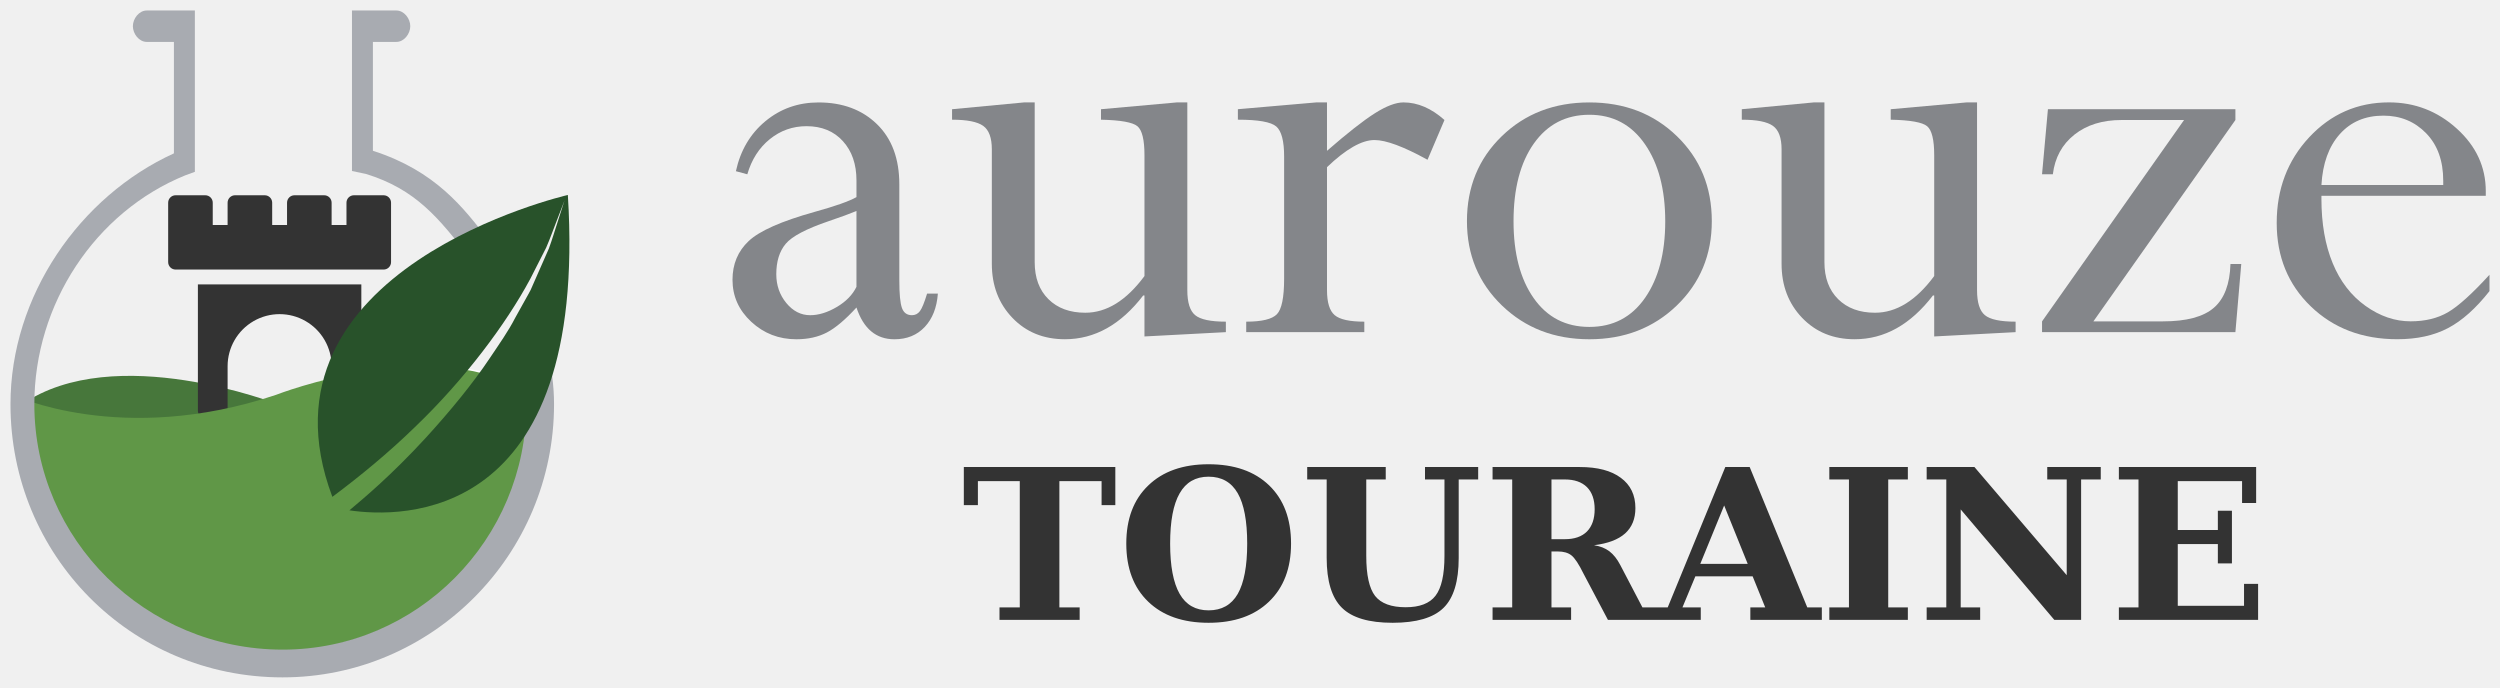
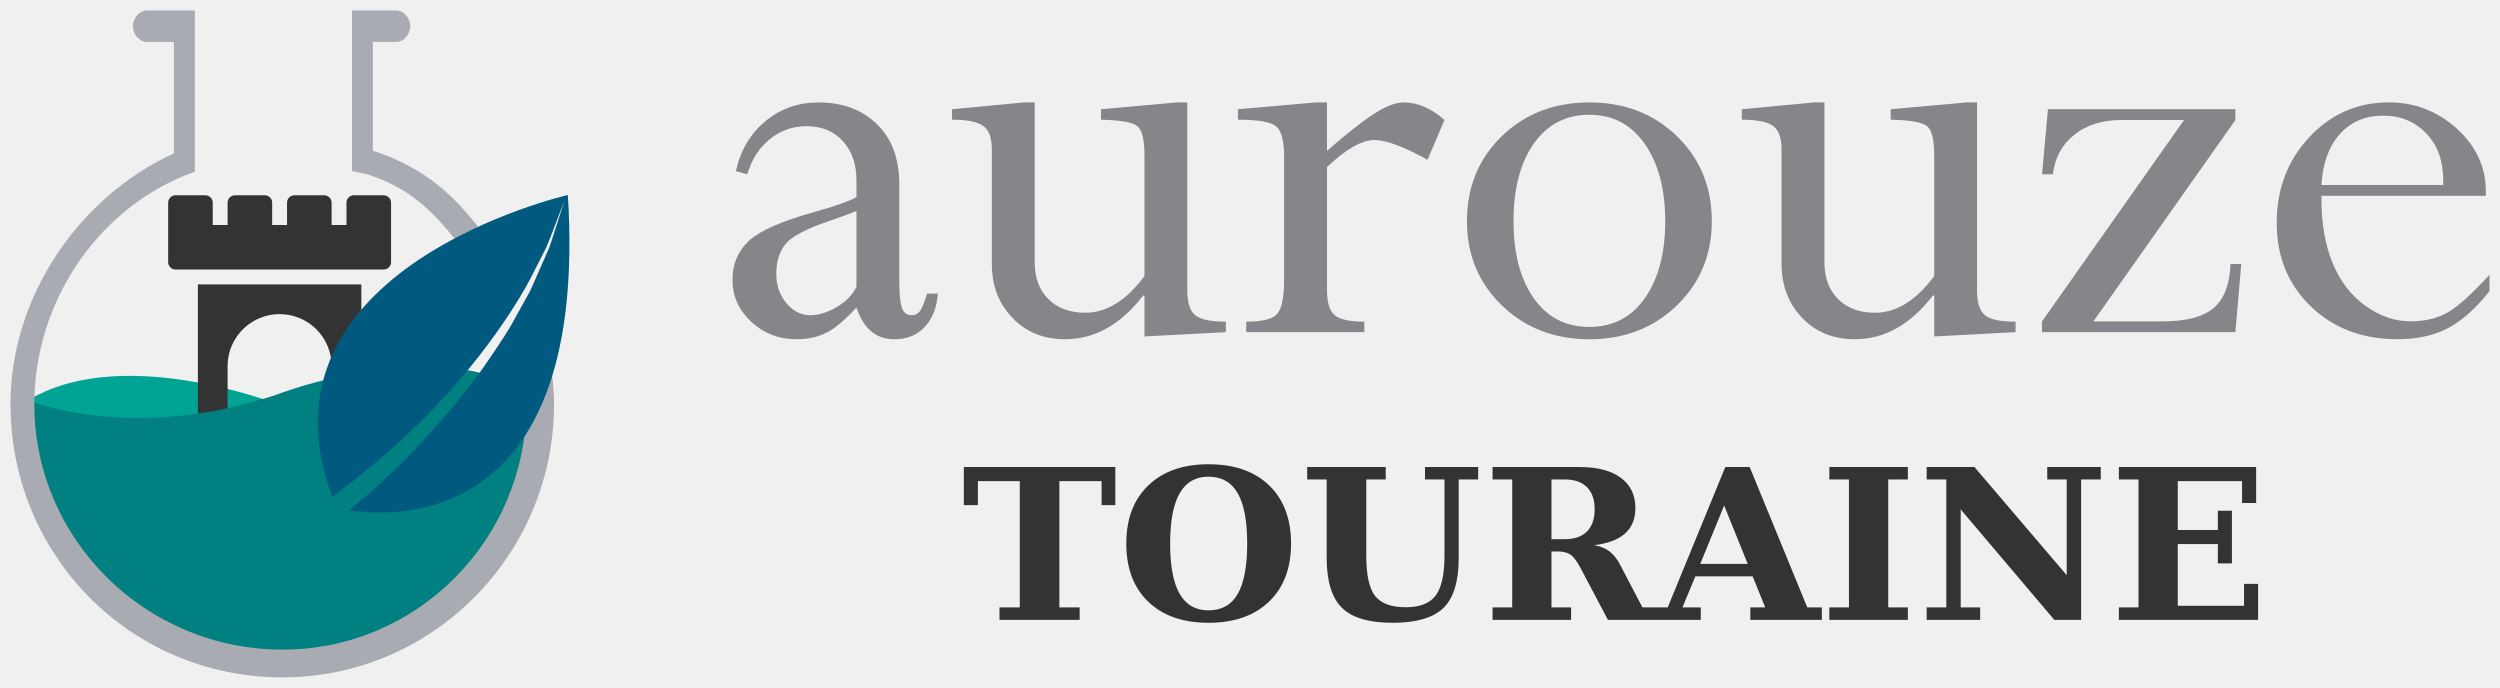
<svg xmlns="http://www.w3.org/2000/svg" enable-background="new 0 0 425.2 425.2" xml:space="preserve" height="65.688" viewBox="0 0 238.754 65.688" width="238.75" version="1.1" y="0px" x="0px" id="svg68">
  <defs id="defs72" />
  <g transform="translate(-92.39,-194.3004)" id="g16">
    <path style="fill:#84868a" d="m 168.44,226.7 c -1.669,0 -3.102,-0.556 -4.299,-1.664 -1.198,-1.109 -1.796,-2.449 -1.796,-4.02 0,-1.492 0.515,-2.725 1.546,-3.696 1.031,-0.971 3.126,-1.899 6.288,-2.783 1.982,-0.549 3.317,-1.021 4.005,-1.413 v -1.59 c 0,-1.551 -0.432,-2.802 -1.296,-3.755 -0.864,-0.952 -2.022,-1.428 -3.475,-1.428 -1.316,0 -2.484,0.412 -3.504,1.237 -1.021,0.825 -1.738,1.944 -2.15,3.357 l -1.09,-0.295 c 0.432,-1.982 1.37,-3.573 2.812,-4.771 1.443,-1.197 3.136,-1.796 5.08,-1.796 2.297,0 4.157,0.692 5.581,2.076 1.423,1.384 2.135,3.303 2.135,5.757 v 9.159 c 0,1.296 0.083,2.175 0.25,2.636 0.167,0.461 0.486,0.691 0.957,0.691 0.314,0 0.569,-0.132 0.766,-0.397 0.196,-0.265 0.422,-0.819 0.677,-1.663 h 1.031 c -0.099,1.335 -0.516,2.396 -1.251,3.18 -0.736,0.785 -1.704,1.179 -2.901,1.179 -1.748,0 -2.955,-1.012 -3.622,-3.033 -1.06,1.158 -2.002,1.953 -2.827,2.385 -0.825,0.432 -1.798,0.647 -2.917,0.647 z m 5.743,-5.007 v -7.244 c -0.609,0.255 -1.492,0.579 -2.65,0.972 -2.14,0.727 -3.509,1.448 -4.108,2.164 -0.599,0.717 -0.898,1.684 -0.898,2.901 0,1.06 0.319,1.978 0.957,2.753 0.638,0.776 1.399,1.163 2.282,1.163 0.805,0 1.649,-0.26 2.533,-0.78 0.882,-0.519 1.511,-1.163 1.884,-1.929 z" id="path2" />
    <path style="fill:#84868a" d="m 204.78,204.08 h 1.001 v 17.931 c 0,1.18 0.25,1.976 0.751,2.388 0.5,0.414 1.477,0.62 2.93,0.62 v 1.001 l -7.774,0.412 v -3.917 h -0.118 c -2.14,2.788 -4.633,4.183 -7.479,4.183 -2.042,0 -3.716,-0.684 -5.021,-2.05 -1.306,-1.366 -1.958,-3.082 -1.958,-5.146 v -10.94 c 0,-1.101 -0.275,-1.848 -0.825,-2.241 -0.55,-0.393 -1.542,-0.59 -2.974,-0.59 v -1.001 l 6.861,-0.648 h 1.031 v 15.255 c 0,1.492 0.437,2.67 1.311,3.533 0.873,0.864 2.046,1.296 3.519,1.296 2.042,0 3.926,-1.168 5.654,-3.504 v -11.538 c 0,-1.475 -0.226,-2.4 -0.677,-2.773 -0.452,-0.374 -1.61,-0.58 -3.475,-0.62 v -1.001 z" id="path4" />
    <path style="fill:#84868a" d="m 219.12,204.08 v 4.624 c 1.963,-1.708 3.489,-2.905 4.579,-3.593 1.09,-0.687 1.998,-1.031 2.725,-1.031 1.354,0 2.66,0.56 3.916,1.679 l -1.619,3.799 c -2.278,-1.256 -3.966,-1.885 -5.065,-1.885 -1.218,0 -2.729,0.864 -4.535,2.591 v 11.745 c 0,1.181 0.245,1.977 0.736,2.39 0.49,0.414 1.433,0.62 2.827,0.62 v 1.001 h -11.279 v -1.001 c 1.492,0 2.468,-0.236 2.93,-0.709 0.461,-0.473 0.691,-1.604 0.691,-3.397 v -11.668 c 0,-1.477 -0.25,-2.431 -0.75,-2.865 -0.501,-0.434 -1.723,-0.65 -3.667,-0.65 v -1.001 l 7.48,-0.648 h 1.031 z" id="path6" />
    <path style="fill:#84868a" d="m 255.87,215.42 c 0,3.22 -1.115,5.904 -3.343,8.055 -2.229,2.149 -5.012,3.225 -8.349,3.225 -3.338,0 -6.121,-1.075 -8.349,-3.225 -2.229,-2.15 -3.343,-4.835 -3.343,-8.055 0,-3.259 1.109,-5.963 3.328,-8.113 2.218,-2.15 5.006,-3.225 8.363,-3.225 3.357,0 6.145,1.075 8.363,3.225 2.218,2.15 3.33,4.854 3.33,8.113 z m -4.447,0.015 c 0,-3.047 -0.647,-5.504 -1.943,-7.373 -1.296,-1.869 -3.062,-2.802 -5.301,-2.802 -2.239,0 -4.005,0.915 -5.301,2.743 -1.296,1.828 -1.943,4.306 -1.943,7.432 0,3.067 0.643,5.516 1.929,7.344 1.285,1.829 3.058,2.742 5.315,2.742 2.257,0 4.029,-0.924 5.315,-2.772 1.285,-1.849 1.929,-4.287 1.929,-7.314 z" id="path8" />
    <path style="fill:#84868a" d="m 280.2,204.08 h 1.001 v 17.931 c 0,1.18 0.251,1.976 0.751,2.388 0.501,0.414 1.478,0.62 2.931,0.62 v 1.001 l -7.774,0.412 v -3.917 h -0.118 c -2.14,2.788 -4.634,4.183 -7.479,4.183 -2.042,0 -3.716,-0.684 -5.021,-2.05 -1.305,-1.366 -1.958,-3.082 -1.958,-5.146 v -10.94 c 0,-1.101 -0.275,-1.848 -0.824,-2.241 -0.55,-0.393 -1.542,-0.59 -2.975,-0.59 v -1.001 l 6.861,-0.648 h 1.031 v 15.255 c 0,1.492 0.437,2.67 1.31,3.533 0.874,0.864 2.047,1.296 3.52,1.296 2.042,0 3.927,-1.168 5.654,-3.504 v -11.538 c 0,-1.475 -0.226,-2.4 -0.678,-2.773 -0.451,-0.374 -1.609,-0.58 -3.475,-0.62 v -1.001 z" id="path10" />
    <path style="fill:#84868a" d="m 287.97,204.73 h 17.905 v 1.031 l -13.562,19.23 h 6.647 c 2.235,0 3.854,-0.432 4.854,-1.296 1.001,-0.864 1.53,-2.258 1.589,-4.182 h 1.031 l -0.56,6.508 h -18.465 v -1.03 l 13.562,-19.23 H 295 c -1.824,0 -3.325,0.466 -4.502,1.399 -1.177,0.933 -1.862,2.194 -2.059,3.784 h -1.031 z" id="path12" />
    <path style="fill:#84868a" d="m 330.14,220.54 v 1.561 c -1.296,1.649 -2.616,2.827 -3.961,3.534 -1.345,0.707 -2.96,1.061 -4.845,1.061 -3.338,0 -6.091,-1.046 -8.26,-3.137 -2.17,-2.091 -3.255,-4.746 -3.255,-7.966 0,-3.239 1.036,-5.968 3.107,-8.187 2.071,-2.218 4.608,-3.328 7.612,-3.328 2.474,0 4.633,0.834 6.479,2.503 1.846,1.669 2.769,3.662 2.769,5.979 v 0.441 H 314.09 v 0.294 c 0,2.356 0.358,4.403 1.075,6.14 0.716,1.737 1.762,3.098 3.136,4.079 1.374,0.981 2.808,1.473 4.3,1.473 1.394,0 2.586,-0.29 3.578,-0.869 0.991,-0.579 2.311,-1.771 3.961,-3.578 z m -16.05,-8.57 h 11.632 v -0.412 c 0,-1.904 -0.544,-3.416 -1.634,-4.535 -1.09,-1.119 -2.449,-1.679 -4.079,-1.679 -1.728,0 -3.116,0.589 -4.167,1.767 -1.05,1.179 -1.634,2.798 -1.752,4.859 z" id="path14" />
  </g>
-   <g transform="translate(-92.39,-177)" id="g20">
-     <path style="fill:#47773b" d="m144.03 215.6s-10.353 4.95-25.128 0c0 0-15.544-6.088-24.383 0 0 0-0.557 22.793 24.551 24.761 0 0 23.268-0.13 24.96-25.075" id="path18" />
+   <g transform="translate(-92.39,-177)" id="g20" style="fill:#00a394;fill-opacity:1">
+     <path style="fill:#00a394;fill-opacity:1" d="m144.03 215.6s-10.353 4.95-25.128 0c0 0-15.544-6.088-24.383 0 0 0-0.557 22.793 24.551 24.761 0 0 23.268-0.13 24.96-25.075" id="path18" />
  </g>
  <g transform="translate(-92.39,-177)" id="g28">
    <path style="fill:#a8abb1" d="m138.28 202.13c-0.397 0-0.789-0.178-1.05-0.516-2.972-3.86-5.175-6.545-9.887-8.002l-1.34-0.28v-15.33h4.244c0.732 0 1.325 0.768 1.325 1.5 0 0.73-0.593 1.5-1.325 1.5h-2.244v10.397c6 1.93 8.655 5.437 11.094 8.605 0.445 0.58 0.457 1.411-0.121 1.857-0.242 0.185-0.407 0.275-0.689 0.275z" id="path26" />
  </g>
  <g transform="translate(-92.39,-177)" id="g36">
    <path style="fill:#fff" d="m124.13 224.38c0.449 1.307 1.628 1.35 1.628 1.35 2.389-1.867 5.359-4.76 7.594-7.253 3.136-3.498 5.082-6 5.082-6l-1.438-0.272-5.603 6.172-7.263 6.003z" id="path34" />
  </g>
  <g transform="translate(-92.39,-177)" id="g44">
    <path style="fill:#28522a" d="m124.13 224.45c-2.25 1.679-4.43 3.153-6.344 4.361-2.084 1.302-3.861 2.314-5.12 2.979-0.51 0.276-0.484 0.265-0.806 0.426-0.074 0.037-0.322 0.168-0.387 0.195-0.85 0.361-0.337 1.237-0.337 1.237l0.223 0.441 0.273 0.537s0.494 0.771 1.164 0.319c0.317-0.212 0.758-0.442 1.263-0.752 1.271-0.763 3.043-1.906 5.109-3.354 1.994-1.419 4.265-3.146 6.59-5.104-0.532-0.114-1.498-0.936-1.628-1.285z" id="path42" />
  </g>
  <g id="g6" transform="matrix(0.04794249,0,0,0.04794249,8.676669,11.26414)" style="fill:#333333;fill-opacity:1">
    <path d="m 583.19,154.01 h -59.195 c -3.926,0 -7.691,1.559 -10.465,4.332 -2.777,2.777 -4.336,6.539 -4.336,10.465 v 44.398 h -29.598 v -44.398 c 0,-3.926 -1.559,-7.688 -4.336,-10.465 -2.773,-2.773 -6.539,-4.332 -10.465,-4.332 h -59.195 c -3.926,0 -7.691,1.559 -10.465,4.332 -2.777,2.777 -4.336,6.539 -4.336,10.465 v 44.398 h -29.598 v -44.398 c 0,-3.926 -1.559,-7.688 -4.336,-10.465 -2.773,-2.773 -6.539,-4.332 -10.465,-4.332 h -59.199 c -3.922,0 -7.688,1.559 -10.465,4.332 -2.773,2.777 -4.332,6.539 -4.332,10.465 v 44.398 h -29.598 v -44.398 c 0,-3.926 -1.562,-7.688 -4.336,-10.465 -2.777,-2.773 -6.539,-4.332 -10.465,-4.332 h -59.199 c -3.926,0 -7.688,1.559 -10.465,4.332 -2.773,2.777 -4.332,6.539 -4.332,10.465 v 118.39 c 0,3.926 1.559,7.691 4.332,10.465 2.777,2.777 6.539,4.336 10.465,4.336 h 414.38 c 3.926,0 7.691,-1.559 10.465,-4.336 2.777,-2.773 4.336,-6.539 4.336,-10.465 v -118.39 c 0,-3.926 -1.559,-7.688 -4.336,-10.465 -2.773,-2.773 -6.539,-4.332 -10.465,-4.332 z" id="path2-1" style="fill:#333333;fill-opacity:1" />
    <path d="m 213.21,331.6 v 251.59 c 0,3.926 1.559,7.691 4.336,10.465 2.773,2.777 6.539,4.336 10.465,4.336 h 44.398 v -103.59 c 0,-37.012 19.746,-71.211 51.797,-89.719 32.055,-18.504 71.543,-18.504 103.6,0 32.051,18.508 51.797,52.707 51.797,89.719 v 103.6 h 44.398 v -0.004 c 3.926,0 7.688,-1.559 10.465,-4.336 2.773,-2.773 4.332,-6.539 4.332,-10.465 v -251.59 z" id="path4-2" style="fill:#333333;fill-opacity:1" />
  </g>
-   <g transform="translate(-92.39,-177)" id="g24">
-     <path style="fill:#609747" d="m93.618 214.71s10.352 4.95 25.128 0c0 0 15.544-6.088 24.383 0 0 0 0.557 22.793-24.551 24.761 0 0-23.269-0.13-24.96-25.075" id="path22" />
+   <g transform="translate(-92.39,-177)" id="g24" style="fill:#008080">
+     <path style="fill:#008080" d="m93.618 214.71s10.352 4.95 25.128 0c0 0 15.544-6.088 24.383 0 0 0 0.557 22.793-24.551 24.761 0 0-23.269-0.13-24.96-25.075" id="path22" />
  </g>
  <g transform="translate(-92.39,-177)" id="g32">
    <path style="fill:#a8abb1" d="m119.37 241.69c-14.555 0-25.98-11.702-25.98-26.085 0-10.34 6.61-19.854 15.61-23.96v-10.643h-2.596c-0.732 0-1.324-0.77-1.324-1.5 0-0.732 0.592-1.5 1.324-1.5h4.596v15.407l-0.917 0.336c-8.594 3.492-14.413 12.277-14.413 21.859 0 12.923 10.63 23.436 23.723 23.436 12.837 0 23.271-10.513 23.271-23.436 0-1.575-0.222-3.13-0.687-4.886-0.188-0.708 0.231-1.432 0.938-1.62 0.709-0.183 1.431 0.235 1.619 0.942 0.525 1.984 0.768 3.752 0.768 5.563-0.001 14.384-11.633 26.087-25.932 26.087z" id="path30" />
  </g>
-   <g transform="translate(-92.39,-177)" id="g40">
-     <path style="fill:#28522a" d="m124.13 224.45c2.627-1.959 5.353-4.198 7.885-6.663 4.738-4.539 8.698-9.831 11.018-14.157 0.557-1.093 1.068-2.098 1.52-2.986 0.396-0.913 0.678-1.734 0.943-2.4 0.514-1.338 0.807-2.103 0.807-2.103s-0.25 0.779-0.687 2.142c-0.227 0.68-0.464 1.52-0.81 2.459-0.405 0.918-0.862 1.955-1.359 3.085-0.124 0.284-0.251 0.573-0.381 0.868-0.147 0.287-0.314 0.569-0.475 0.863-0.325 0.584-0.661 1.189-1.006 1.808-0.649 1.272-1.526 2.497-2.39 3.794-1.732 2.591-3.873 5.157-6.119 7.628-3.404 3.698-6.002 5.838-7.319 6.949 4.876 0.726 22.826 1.305 20.864-30.117 0.001-0.001-30.684 7.023-22.491 28.83z" id="path38" />
+   <g transform="translate(-92.39,-177)" id="g40" style="fill:#005a80;opacity:1;fill-opacity:1">
+     <path style="fill:#005a80;fill-opacity:1" d="m124.13 224.45c2.627-1.959 5.353-4.198 7.885-6.663 4.738-4.539 8.698-9.831 11.018-14.157 0.557-1.093 1.068-2.098 1.52-2.986 0.396-0.913 0.678-1.734 0.943-2.4 0.514-1.338 0.807-2.103 0.807-2.103s-0.25 0.779-0.687 2.142c-0.227 0.68-0.464 1.52-0.81 2.459-0.405 0.918-0.862 1.955-1.359 3.085-0.124 0.284-0.251 0.573-0.381 0.868-0.147 0.287-0.314 0.569-0.475 0.863-0.325 0.584-0.661 1.189-1.006 1.808-0.649 1.272-1.526 2.497-2.39 3.794-1.732 2.591-3.873 5.157-6.119 7.628-3.404 3.698-6.002 5.838-7.319 6.949 4.876 0.726 22.826 1.305 20.864-30.117 0.001-0.001-30.684 7.023-22.491 28.83z" id="path38" />
  </g>
  <text xml:space="preserve" style="font-style:normal;font-weight:normal;font-size:20.013px;line-height:1.25;font-family:sans-serif;fill:#333333;fill-opacity:1;stroke:none;stroke-width:0.536" x="91.829" y="59.194" id="text114696">
    <tspan id="tspan114694" style="font-style:normal;font-variant:normal;font-weight:bold;font-stretch:normal;font-size:20.013px;font-family:'DejaVu Serif';-inkscape-font-specification:'DejaVu Serif Bold';fill:#333333;fill-opacity:1;stroke-width:0.536" x="91.829" y="59.194">TOURAINE</tspan>
  </text>
</svg>
